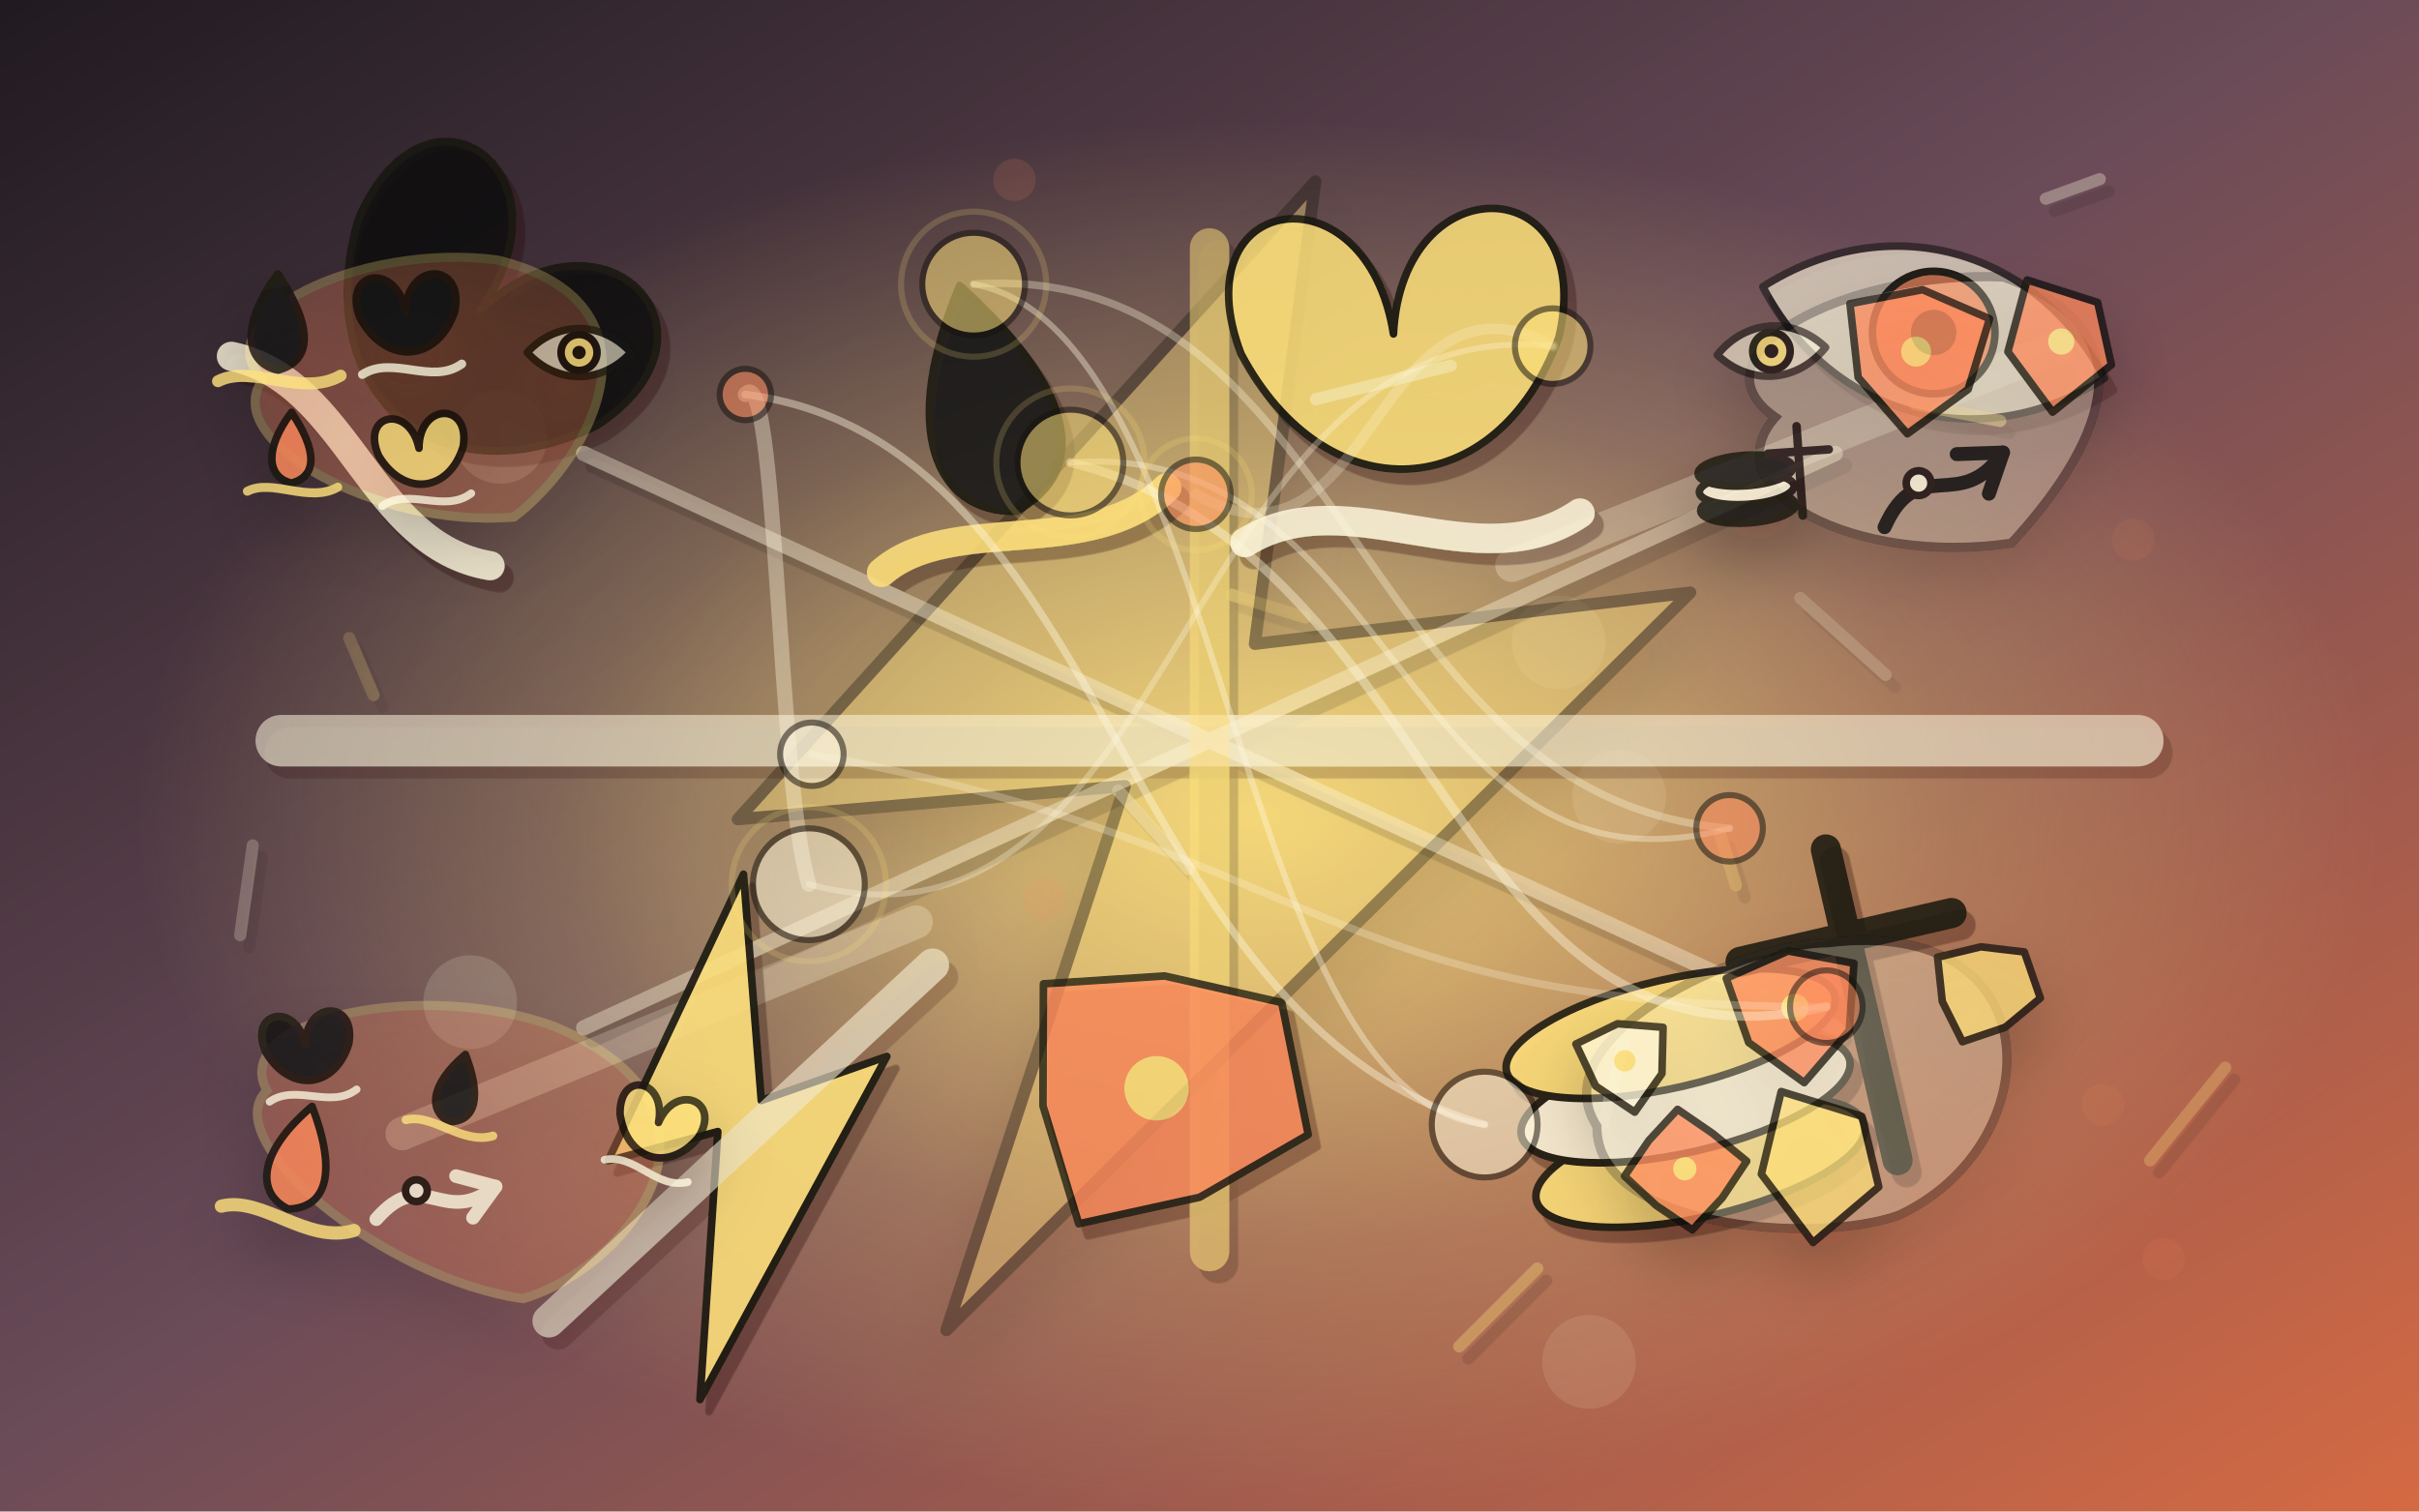
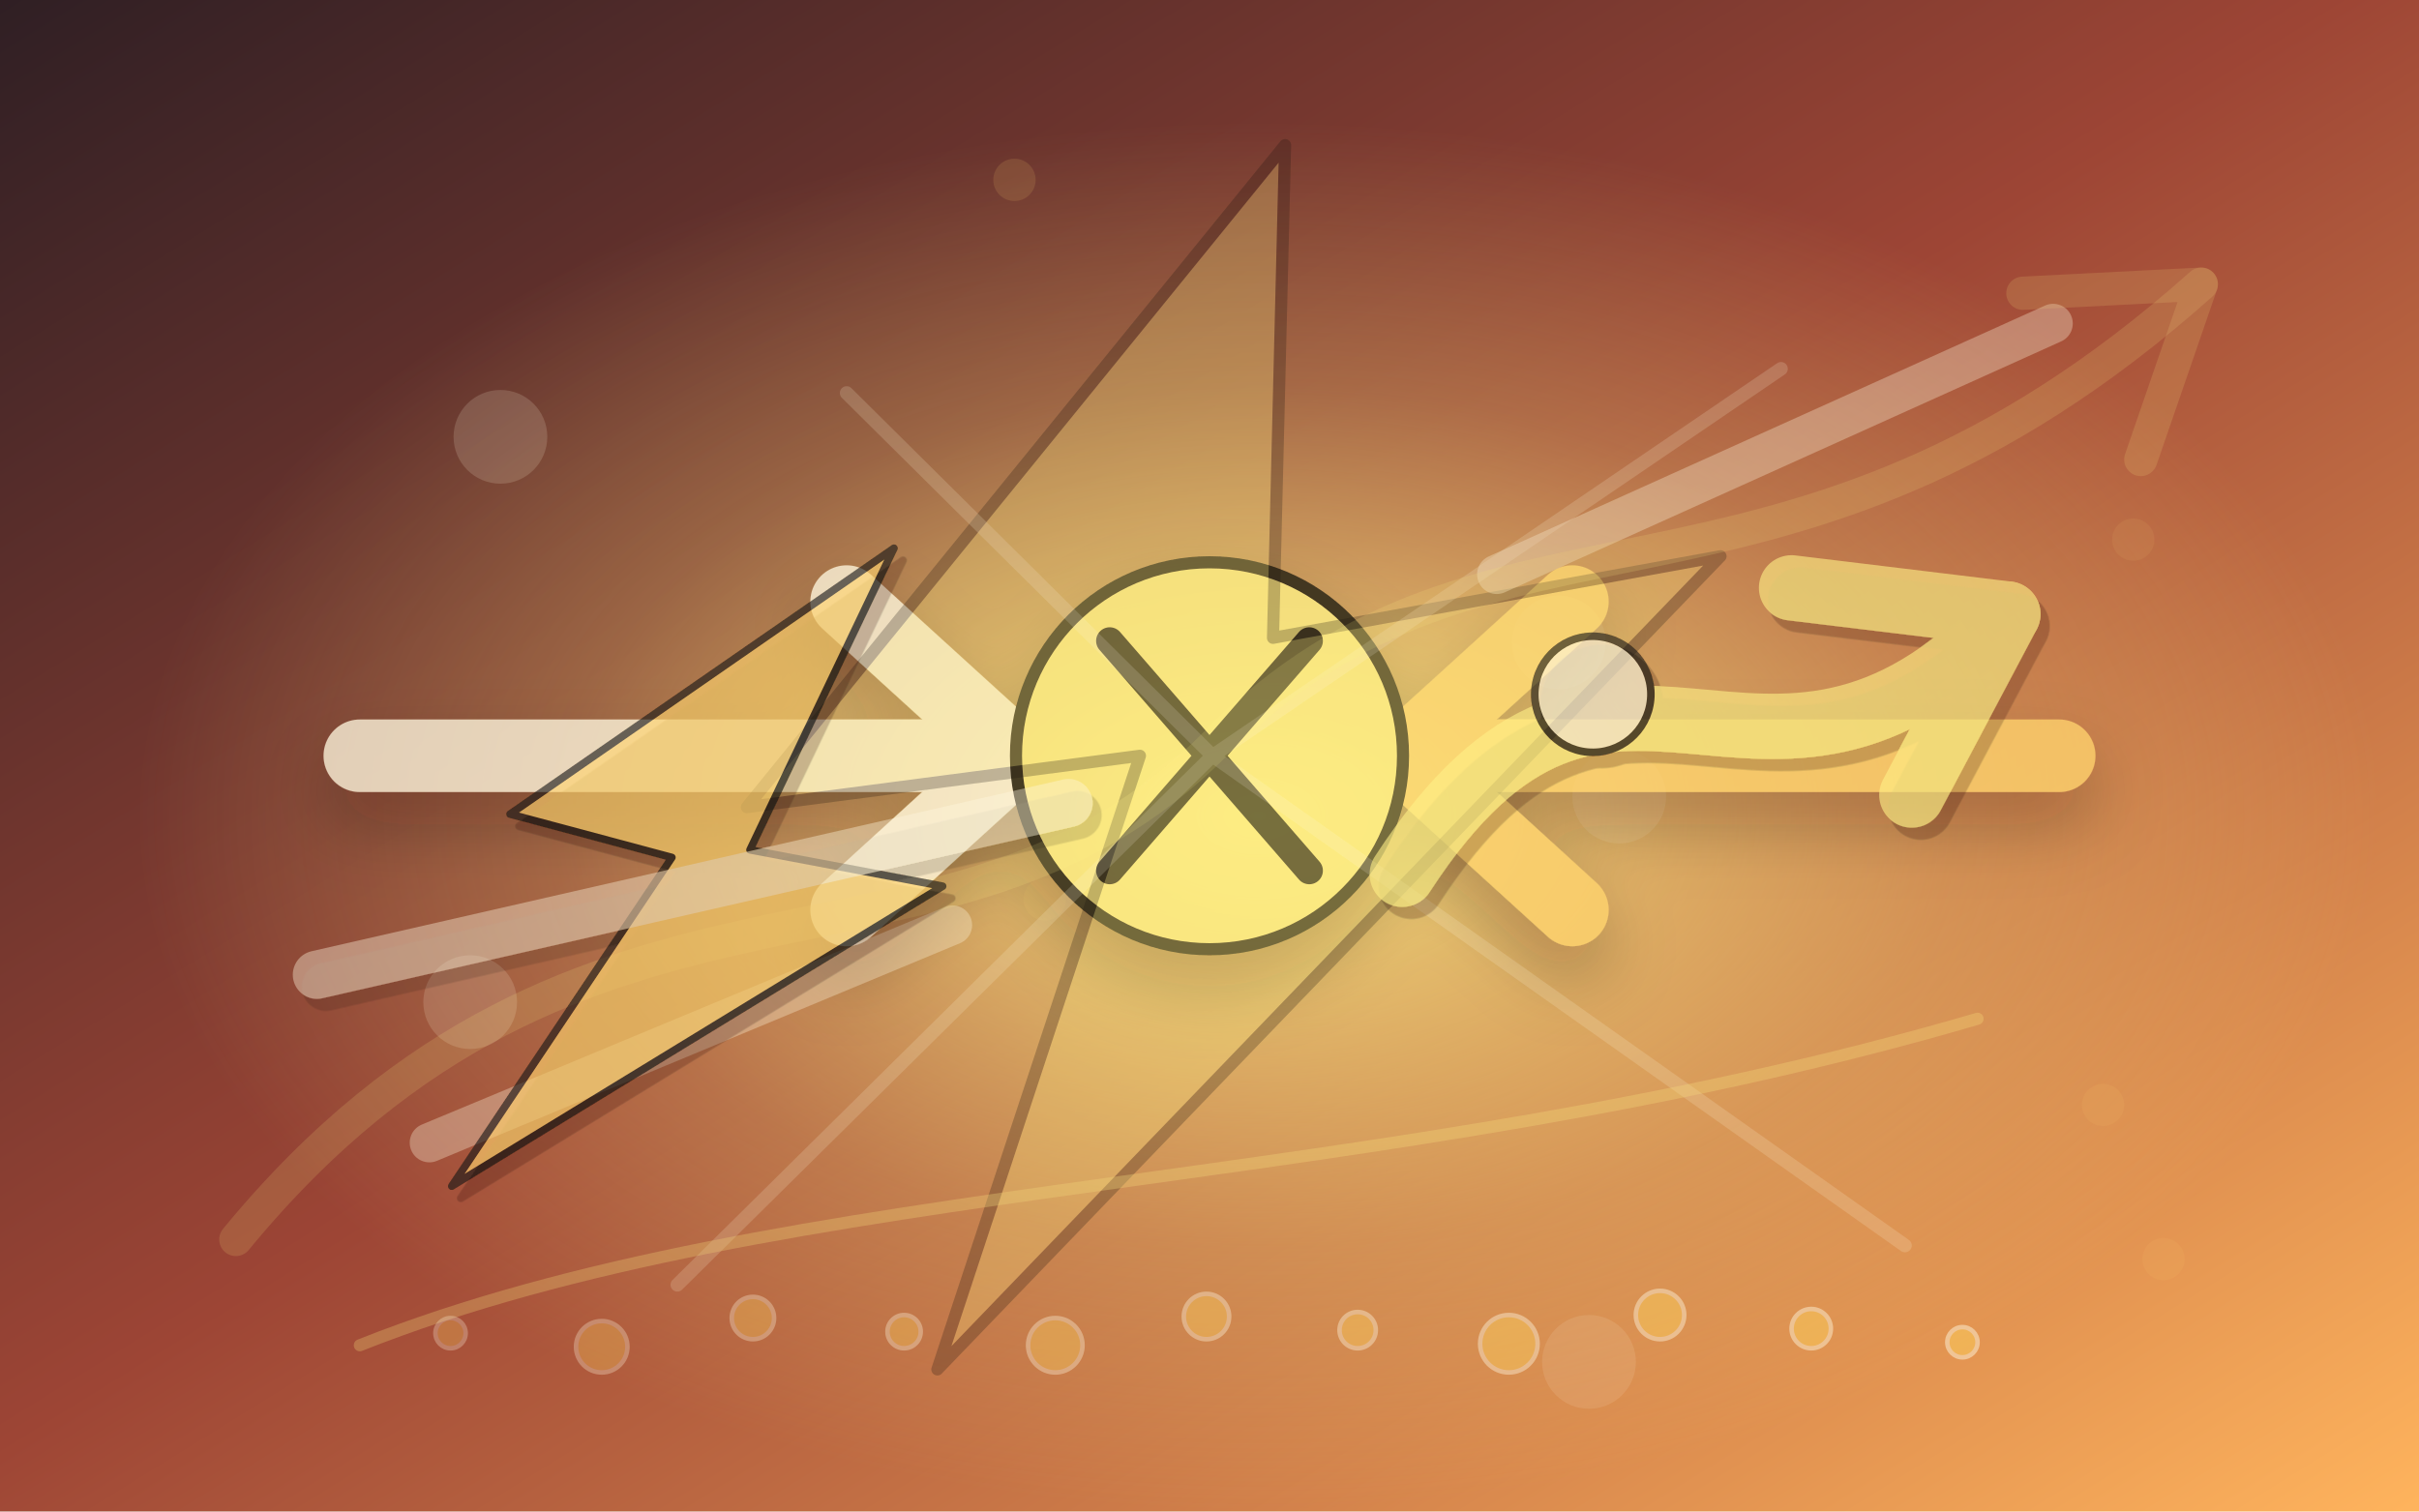
<svg xmlns="http://www.w3.org/2000/svg" width="1600" height="1000" viewBox="0 0 1600 1000" role="img" aria-labelledby="title desc">
  <defs>
    <linearGradient id="posterBg" x1="0" y1="0" x2="1" y2="1">
-       <stop offset="0%" stop-color="#201a20" />
-       <stop offset="48%" stop-color="#6a4b58" />
-       <stop offset="100%" stop-color="#d56a43" />
+       <stop offset="0%" stop-color="#2f1f24" />
+       <stop offset="48%" stop-color="#9d4535" />
+       <stop offset="100%" stop-color="#ffb45d" />
    </linearGradient>
    <radialGradient id="warmGlow" cx="52%" cy="54%" r="46%">
-       <stop offset="0%" stop-color="#ffe27b" stop-opacity=".88" />
-       <stop offset="62%" stop-color="#ffe27b" stop-opacity=".24" />
-       <stop offset="100%" stop-color="#ffe27b" stop-opacity="0" />
+       <stop offset="0%" stop-color="#fff085" stop-opacity=".88" />
+       <stop offset="62%" stop-color="#fff085" stop-opacity=".24" />
+       <stop offset="100%" stop-color="#fff085" stop-opacity="0" />
    </radialGradient>
    <filter id="posterShadow" x="-20%" y="-20%" width="140%" height="150%">
      <feDropShadow dx="0" dy="22" stdDeviation="22" flood-color="#140d08" flood-opacity=".32" />
    </filter>
    <filter id="hardInk" x="-20%" y="-20%" width="140%" height="150%">
      <feDropShadow dx="6" dy="8" stdDeviation="0" flood-color="#12100c" flood-opacity=".34" />
    </filter>
    <style>
      .ink { stroke: #16120d; stroke-width: 8; stroke-linecap: round; stroke-linejoin: round; }
      .thin { stroke: #16120d; stroke-width: 5; stroke-linecap: round; stroke-linejoin: round; }
    </style>
  </defs>
  <rect width="1600" height="1000" fill="url(#posterBg)" />
  <rect width="1600" height="1000" fill="url(#warmGlow)" />
-   <circle cx="1391" cy="731" r="14" fill="#ff8b5c" opacity="0.08" />
+   <circle cx="1391" cy="731" r="14" fill="#ffd36d" opacity="0.08" />
  <circle cx="1031" cy="425" r="31" fill="#fff8df" opacity="0.11" />
-   <circle cx="671" cy="119" r="14" fill="#ff8b5c" opacity="0.13" />
+   <circle cx="671" cy="119" r="14" fill="#ffd36d" opacity="0.13" />
  <circle cx="311" cy="663" r="31" fill="#fff8df" opacity="0.16" />
-   <circle cx="1411" cy="357" r="14" fill="#ff8b5c" opacity="0.08" />
+   <circle cx="1411" cy="357" r="14" fill="#ffd36d" opacity="0.08" />
  <circle cx="1051" cy="901" r="31" fill="#fff8df" opacity="0.11" />
-   <circle cx="691" cy="595" r="14" fill="#ff8b5c" opacity="0.13" />
+   <circle cx="691" cy="595" r="14" fill="#ffd36d" opacity="0.13" />
  <circle cx="331" cy="289" r="31" fill="#fff8df" opacity="0.16" />
-   <circle cx="1431" cy="833" r="14" fill="#ff8b5c" opacity="0.08" />
+   <circle cx="1431" cy="833" r="14" fill="#ffd36d" opacity="0.08" />
  <circle cx="1071" cy="527" r="31" fill="#fff8df" opacity="0.11" />
-   <g filter="url(#posterShadow)" opacity=".36">
-     <g id="poster-force-lightning">
-       <path d="M870 120 L488 542 L744 520 L626 880 L1118 392 L830 426Z" fill="#ffe27b" class="ink" />
-       <path d="M266 750 L606 610 M1000 374 L1360 230" stroke="#fff8df" stroke-width="22" stroke-linecap="round" opacity=".72" />
+   <g id="semantic-scene" data-scene-group="C05_FORCE_CUT_BREAK" data-primary-category="force" filter="url(#posterShadow)" opacity=".76">
+     <g id="poster-force-pressure-arrows">
+       <path d="M238 500 L672 500" stroke="#fff8df" stroke-width="48" stroke-linecap="round" />
+       <path d="M672 500 L560 398 M672 500 L560 602" stroke="#fff8df" stroke-width="48" stroke-linecap="round" />
+       <path d="M1362 500 L928 500" stroke="#ffd36d" stroke-width="48" stroke-linecap="round" />
+       <path d="M928 500 L1040 398 M928 500 L1040 602" stroke="#ffd36d" stroke-width="48" stroke-linecap="round" />
+       <circle cx="800" cy="500" r="128" fill="#fff085" class="ink" />
+       <path d="M734 424 L866 576 M866 424 L734 576" stroke="#16120d" stroke-width="18" stroke-linecap="round" />
    </g>
  </g>
-   <g id="pair-signature-mural" filter="url(#hardInk)">
-     <g opacity=".98">
-       <path d="M186 490 L1414 490" stroke="#fff8df" stroke-width="34" stroke-linecap="round" opacity=".55" />
-       <path d="M800 164 L800 828" stroke="#ffe27b" stroke-width="26" stroke-linecap="round" opacity=".5" />
-       <path d="M386 300 L1214 680 M1214 300 L386 680" stroke="#fff8df" stroke-width="10" stroke-linecap="round" opacity=".38" />
-       <g transform="rotate(20.0 303.0 228.0)">
-         <g transform="rotate(21 303.0 228.0)" opacity=".84">
-           <path d="M198.8 208.7 C164.0 100.6 287.6 89.0 299.1 201.0 C310.7 89.0 438.1 100.6 407.2 208.7 C360.9 316.8 249.0 316.8 198.8 208.7Z" fill="#111111" class="thin" />
-           <path d="M194.9 332.2 C264.4 293.6 345.5 367.0 414.9 324.5" fill="none" stroke="#fff8df" stroke-width="19.3" stroke-linecap="round" />
-         </g>
-       </g>
-       <g transform="rotate(-14.0 657.0 278.0)">
-         <g opacity=".86">
-           <path d="M657.0 186.2 C594.8 269.1 605.2 328.3 657.0 340.2 C713.2 325.4 713.2 269.1 657.0 186.2Z" fill="#111111" class="thin" />
-           <path d="M560.8 357.9 C615.6 329.8 695.5 384.6 757.6 349.0" fill="none" stroke="#ffe27b" stroke-width="19.2" stroke-linecap="round" />
-         </g>
-       </g>
-       <g transform="rotate(-9.0 927.0 248.0)">
-         <g transform="rotate(6 927.0 248.0)" opacity=".84">
-           <path d="M821.7 228.5 C786.6 119.3 911.4 107.6 923.1 220.7 C934.8 107.6 1063.5 119.3 1032.3 228.5 C985.5 337.7 872.4 337.7 821.7 228.5Z" fill="#ffe27b" class="thin" />
-           <path d="M817.8 353.3 C888.0 314.3 969.9 388.4 1040.1 345.5" fill="none" stroke="#fff8df" stroke-width="19.5" stroke-linecap="round" />
-         </g>
-       </g>
-       <g transform="rotate(15.0 1279.0 220.0)">
-         <g opacity=".84">
-           <path d="M1162.0 220.0 C1228.0 148.0 1330.0 148.0 1396.0 220.0 C1330.0 292.0 1228.0 292.0 1162.0 220.0Z" fill="#fff8df" opacity=".74" class="thin" />
-           <circle cx="1279.0" cy="220.0" r="40.5" fill="#ff8b5c" class="thin" />
-           <circle cx="1279.0" cy="220.0" r="15.0" fill="#16120d" />
-         </g>
-       </g>
-       <g transform="rotate(-15.0 491.0 750.0)">
-         <g transform="rotate(6 491.0 750.0)" opacity=".88">
-           <path d="M518.6 580.6 L400.4 753.9 L475.2 746.1 L435.8 919.4 L593.4 714.5 L506.8 730.3Z" fill="#ffe27b" class="thin" />
-           <path d="M345.2 852.4 L632.8 659.4" stroke="#fff8df" stroke-width="21.7" stroke-linecap="round" opacity=".62" />
-         </g>
-       </g>
-       <g transform="rotate(-22.0 765.0 720.0)">
-         <g opacity=".78">
-           <polygon points="846.5,786.0 764.4,797.5 683.7,783.8 691.0,702.5 721.5,627.9 797.8,653.1 863.0,698.4" fill="#ff8b5c" class="thin" />
-           <circle cx="765.0" cy="720.0" r="21.3" fill="#ffe27b" />
-         </g>
-       </g>
-       <g transform="rotate(-13.0 1131.0 690.0)">
-         <g opacity=".86">
-           <ellipse cx="1107.1" cy="765.6" rx="111.4" ry="35.8" fill="#ffe27b" class="thin" />
-           <ellipse cx="1107.1" cy="721.8" rx="111.4" ry="35.8" fill="#fff8df" class="thin" />
-           <ellipse cx="1107.1" cy="678.1" rx="111.4" ry="35.8" fill="#ffe27b" class="thin" />
-           <path d="M1234.5 582.5 L1234.5 793.5 M1162.8 642.2 L1306.1 642.2" stroke="#16120d" stroke-width="19.9" stroke-linecap="round" />
-         </g>
-       </g>
-       <path d="M218.5 441.0 L259.5 441.0" stroke="#ffe27b" stroke-width="8" stroke-linecap="round" opacity="0.18" transform="rotate(67 239.0 441.0)" />
-       <path d="M133.0 589.0 L193.0 589.0" stroke="#fff8df" stroke-width="8" stroke-linecap="round" opacity="0.23" transform="rotate(98 163.0 589.0)" />
-       <path d="M1407.5 737.0 L1486.5 737.0" stroke="#ffe27b" stroke-width="8" stroke-linecap="round" opacity="0.28" transform="rotate(129 1447.0 737.0)" />
-       <path d="M1352.0 125.0 L1390.0 125.0" stroke="#fff8df" stroke-width="8" stroke-linecap="round" opacity="0.33" transform="rotate(160 1371.0 125.0)" />
-       <path d="M1266.5 273.0 L1323.5 273.0" stroke="#ffe27b" stroke-width="8" stroke-linecap="round" opacity="0.38" transform="rotate(11 1295.0 273.0)" />
-       <path d="M1181.0 421.0 L1257.0 421.0" stroke="#fff8df" stroke-width="8" stroke-linecap="round" opacity="0.18" transform="rotate(42 1219.0 421.0)" />
-       <path d="M1125.5 569.0 L1160.5 569.0" stroke="#ffe27b" stroke-width="8" stroke-linecap="round" opacity="0.23" transform="rotate(73 1143.0 569.0)" />
-       <path d="M1040.0 717.0 L1094.0 717.0" stroke="#fff8df" stroke-width="8" stroke-linecap="round" opacity="0.28" transform="rotate(104 1067.0 717.0)" />
-       <path d="M954.5 865.0 L1027.5 865.0" stroke="#ffe27b" stroke-width="8" stroke-linecap="round" opacity="0.33" transform="rotate(135 991.0 865.0)" />
-       <path d="M869.0 253.0 L961.0 253.0" stroke="#fff8df" stroke-width="8" stroke-linecap="round" opacity="0.38" transform="rotate(166 915.0 253.0)" />
-       <path d="M813.5 401.0 L864.5 401.0" stroke="#ffe27b" stroke-width="8" stroke-linecap="round" opacity="0.18" transform="rotate(17 839.0 401.0)" />
-       <path d="M728.0 549.0 L798.0 549.0" stroke="#fff8df" stroke-width="8" stroke-linecap="round" opacity="0.23" transform="rotate(48 763.0 549.0)" />
-     </g>
+   <g id="semantic-atmosphere" opacity=".72">
+     <path d="M850 96 L494 534 L754 500 L620 906 L1138 368 L842 422Z" fill="#fff085" opacity=".34" class="ink" />
+     <path d="M284 756 L630 612 M990 380 L1358 214" stroke="#fff8df" stroke-width="26" stroke-linecap="round" opacity=".44" />
+     <path d="M802 500 L560 260 M802 500 L1178 244 M802 500 L1260 824 M802 500 L448 850" stroke="#fff8df" stroke-width="9" stroke-linecap="round" opacity=".24" />
+     <path d="M156 820 C388 538 626 672 804 492 C986 308 1178 436 1456 188" fill="none" stroke="#fff085" stroke-width="22" stroke-linecap="round" opacity=".20" />
+     <path d="M1456 188 L1338 194 M1456 188 L1416 304" fill="none" stroke="#fff085" stroke-width="22" stroke-linecap="round" opacity=".20" />
+     <path d="M238 890 C520 778 912 790 1308 674" fill="none" stroke="#fff085" stroke-width="8" stroke-linecap="round" opacity=".34" />
  </g>
-   <g id="semantic-layer-icons" filter="url(#posterShadow)">
-     <g transform="rotate(0.0 289.0 251.0)" opacity=".92">
-       <path d="M174.0 251.0 C134.0 211.0 238.0 160.0 329.0 172.0 C444.0 200.0 393.0 302.0 340.0 342.0 C249.0 350.0 144.0 291.0 174.0 251.0Z" fill="#ff8b5c" opacity=".28" stroke="#ffe27b" stroke-width="6" />
-       <g opacity=".86">
-         <path d="M183.8 181.4 C158.2 215.6 162.5 240.0 183.8 244.9 C207.0 238.8 207.0 215.6 183.8 181.4Z" fill="#111111" class="thin" />
-         <path d="M144.2 252.2 C166.7 240.6 199.7 263.2 225.3 248.5" fill="none" stroke="#ffe27b" stroke-width="7.9" stroke-linecap="round" />
-       </g>
-       <g transform="rotate(-4 269.9 214.2)" opacity=".84">
-         <path d="M238.6 208.4 C228.1 176.0 265.3 172.5 268.7 206.1 C272.2 172.5 310.5 176.0 301.2 208.4 C287.3 240.9 253.7 240.9 238.6 208.4Z" fill="#111111" class="thin" />
-         <path d="M237.4 245.6 C258.3 234.0 282.7 256.0 303.5 243.2" fill="none" stroke="#fff8df" stroke-width="5.8" stroke-linecap="round" />
-       </g>
-       <g opacity=".84">
-         <path d="M348.7 233.2 C368.0 212.1 398.0 212.1 417.3 233.2 C398.0 254.4 368.0 254.4 348.7 233.2Z" fill="#fff8df" opacity=".74" class="thin" />
-         <circle cx="383.0" cy="233.2" r="11.9" fill="#ffe27b" class="thin" />
-         <circle cx="383.0" cy="233.2" r="4.4" fill="#16120d" />
-       </g>
-       <g opacity=".86">
-         <path d="M192.8 272.8 C173.9 298.0 177.1 316.0 192.8 319.6 C209.9 315.1 209.9 298.0 192.8 272.8Z" fill="#ff8b5c" class="thin" />
-         <path d="M163.6 325.0 C180.2 316.4 204.5 333.1 223.4 322.3" fill="none" stroke="#ffe27b" stroke-width="5.9" stroke-linecap="round" />
-       </g>
-       <g transform="rotate(-6 278.9 303.7)" opacity=".84">
-         <path d="M250.8 298.5 C241.5 269.4 274.7 266.2 277.9 296.4 C281.0 266.2 315.3 269.4 307.0 298.5 C294.5 327.6 264.3 327.6 250.8 298.5Z" fill="#ffe27b" class="thin" />
-         <path d="M249.8 331.8 C268.5 321.4 290.3 341.1 309.1 329.7" fill="none" stroke="#fff8df" stroke-width="5.2" stroke-linecap="round" />
+   <g id="semantic-focal-cues" filter="url(#hardInk)">
+     <g transform="rotate(3.0 464.0 581.0)" opacity=".70">
+       <g transform="rotate(18 464.0 581.0)" opacity=".88">
+         <path d="M504.6 331.6 L330.6 586.8 L440.8 575.2 L382.8 830.4 L614.8 528.8 L487.2 552.0Z" fill="#ffd36d" class="thin" />
+         <path d="M249.4 731.8 L672.8 447.6" stroke="#fff8df" stroke-width="31.9" stroke-linecap="round" opacity=".62" />
      </g>
    </g>
-     <g transform="rotate(-4.0 1275.0 269.0)" opacity=".92">
-       <path d="M1174.0 269.0 C1118.0 224.0 1226.0 175.0 1331.0 187.0 C1432.0 231.0 1383.0 307.0 1324.0 363.0 C1219.0 371.0 1128.0 314.0 1174.0 269.0Z" fill="#fff8df" opacity=".28" stroke="#111111" stroke-width="6" />
-       <g opacity=".84">
-         <path d="M1138.6 225.2 C1158.9 203.1 1190.2 203.1 1210.4 225.2 C1190.2 247.2 1158.9 247.2 1138.6 225.2Z" fill="#fff8df" opacity=".74" class="thin" />
-         <circle cx="1174.5" cy="225.2" r="12.4" fill="#ffe27b" class="thin" />
-         <circle cx="1174.5" cy="225.2" r="4.6" fill="#16120d" />
-       </g>
-       <g opacity=".78">
-         <polygon points="1302.5,259.5 1260.4,286.0 1230.5,246.5 1228.5,197.5 1277.0,191.6 1319.9,213.9" fill="#ff8b5c" class="thin" />
-         <circle cx="1269.9" cy="232.2" r="9.9" fill="#ffe27b" />
-       </g>
-       <g opacity=".78">
-         <polygon points="1398.2,249.9 1357.2,278.4 1330.5,236.5 1346.5,190.0 1392.0,208.1" fill="#ff8b5c" class="thin" />
-         <circle cx="1366.2" cy="232.2" r="8.7" fill="#ffe27b" />
-       </g>
+     <g transform="rotate(5.0 1134.0 476.0)" opacity=".70">
      <g opacity=".86">
-         <ellipse cx="1151.8" cy="327.4" rx="31.4" ry="10.1" fill="#111111" class="thin" />
-         <ellipse cx="1151.8" cy="315.1" rx="31.4" ry="10.1" fill="#fff8df" class="thin" />
-         <ellipse cx="1151.8" cy="302.8" rx="31.4" ry="10.1" fill="#111111" class="thin" />
-         <path d="M1187.6 275.9 L1187.6 335.2 M1167.5 292.7 L1207.8 292.7" stroke="#16120d" stroke-width="5.6" stroke-linecap="round" />
-       </g>
-       <g opacity=".86">
-         <path d="M1241.0 346.6 C1266.5 298.7 1291.0 342.5 1322.6 302.8" fill="none" stroke="#111111" stroke-width="9.2" stroke-linecap="round" />
-         <path d="M1322.6 302.8 L1292.0 301.7 M1322.6 302.8 L1311.4 329.3" fill="none" stroke="#111111" stroke-width="9.2" stroke-linecap="round" />
-         <circle cx="1265.5" cy="319.1" r="8.2" fill="#fff8df" class="thin" />
-       </g>
-     </g>
-     <g transform="rotate(13.0 313.0 753.0)" opacity=".92">
-       <path d="M173.0 753.0 C137.0 713.0 257.0 657.0 349.0 669.0 C489.0 693.0 433.0 813.0 369.0 849.0 C277.0 857.0 147.0 793.0 173.0 753.0Z" fill="#ff8b5c" opacity=".28" stroke="#ffe27b" stroke-width="6" />
-       <g transform="rotate(-19 194.4 724.4)" opacity=".84">
-         <path d="M166.8 719.3 C157.6 690.8 190.3 687.7 193.3 717.3 C196.4 687.7 230.1 690.8 221.9 719.3 C209.7 747.9 180.1 747.9 166.8 719.3Z" fill="#111111" class="thin" />
-         <path d="M165.8 752.0 C184.2 741.8 205.6 761.2 223.9 749.9" fill="none" stroke="#fff8df" stroke-width="5.1" stroke-linecap="round" />
-       </g>
-       <g opacity=".86">
-         <path d="M295.5 700.2 C277.0 724.8 280.1 742.4 295.5 745.9 C312.2 741.5 312.2 724.8 295.5 700.2Z" fill="#111111" class="thin" />
-         <path d="M266.9 751.2 C283.2 742.8 306.9 759.1 325.4 748.6" fill="none" stroke="#ffe27b" stroke-width="5.7" stroke-linecap="round" />
-       </g>
-       <g transform="rotate(4 430.6 722.4)" opacity=".84">
-         <path d="M403.6 717.4 C394.6 689.4 426.6 686.4 429.6 715.4 C432.6 686.4 465.6 689.4 457.6 717.4 C445.6 745.4 416.6 745.4 403.6 717.4Z" fill="#ffe27b" class="thin" />
-         <path d="M402.6 749.4 C420.6 739.4 441.6 758.4 459.6 747.4" fill="none" stroke="#fff8df" stroke-width="5.0" stroke-linecap="round" />
-       </g>
-       <g opacity=".86">
-         <path d="M204.4 756.5 C176.2 794.1 180.9 820.9 204.4 826.2 C229.8 819.5 229.8 794.1 204.4 756.5Z" fill="#ff8b5c" class="thin" />
-         <path d="M160.8 834.3 C185.6 821.5 221.8 846.3 249.9 830.2" fill="none" stroke="#ffe27b" stroke-width="8.7" stroke-linecap="round" />
-       </g>
-       <g opacity=".86">
-         <path d="M262.6 819.6 C285.1 777.3 306.7 816.0 334.6 780.9" fill="none" stroke="#fff8df" stroke-width="9.0" stroke-linecap="round" />
-         <path d="M334.6 780.9 L307.6 780.0 M334.6 780.9 L324.7 804.3" fill="none" stroke="#fff8df" stroke-width="9.0" stroke-linecap="round" />
-         <circle cx="284.2" cy="795.3" r="7.2" fill="#fff8df" class="thin" />
-       </g>
-     </g>
-     <g transform="rotate(-12.0 1203.0 714.0)" opacity=".92">
-       <path d="M1053.0 714.0 C1028.0 648.0 1170.0 615.0 1228.0 627.0 C1378.0 640.0 1345.0 788.0 1236.0 813.0 C1178.0 821.0 1038.0 780.0 1053.0 714.0Z" fill="#fff8df" opacity=".28" stroke="#111111" stroke-width="6" />
-       <g opacity=".78">
-         <polygon points="1102.3,688.8 1079.4,710.0 1057.7,687.7 1050.7,657.8 1080.4,650.4 1109.4,659.0" fill="#fff8df" class="thin" />
-         <circle cx="1080.0" cy="675.4" r="7.1" fill="#ffe27b" />
-       </g>
-       <g opacity=".78">
-         <polygon points="1229.4,686.7 1193.1,714.2 1162.7,680.6 1157.0,636.0 1200.8,626.8 1241.7,643.8" fill="#ff8b5c" class="thin" />
-         <circle cx="1197.5" cy="664.4" r="9.1" fill="#ffe27b" />
-       </g>
-       <g opacity=".78">
-         <polygon points="1357.5,692.0 1330.8,706.0 1301.1,709.5 1293.6,680.7 1296.6,651.4 1326.0,650.6 1353.5,659.9" fill="#ffe27b" class="thin" />
-         <circle cx="1322.0" cy="678.4" r="7.0" fill="#ffe27b" />
-       </g>
-       <g opacity=".78">
-         <polygon points="1145.1,757.1 1124.2,777.5 1100.5,794.1 1080.4,773.3 1064.0,750.0 1084.6,730.3 1107.5,714.1 1126.8,734.4" fill="#ff8b5c" class="thin" />
-         <circle cx="1104.0" cy="753.5" r="7.7" fill="#ffe27b" />
-       </g>
-       <g opacity=".78">
-         <polygon points="1227.0,791.9 1176.8,818.9 1152.8,767.5 1177.0,716.8 1225.8,744.0" fill="#ffe27b" class="thin" />
-         <circle cx="1193.5" cy="767.5" r="10.4" fill="#ffe27b" />
+         <path d="M937.2 596.0 C1057.2 370.4 1172.4 576.8 1321.2 389.6" fill="none" stroke="#fff085" stroke-width="43.2" stroke-linecap="round" />
+         <path d="M1321.2 389.6 L1177.2 384.8 M1321.2 389.6 L1268.4 514.4" fill="none" stroke="#fff085" stroke-width="43.2" stroke-linecap="round" />
+         <circle cx="1052.4" cy="466.4" r="38.4" fill="#fff8df" class="thin" />
      </g>
    </g>
  </g>
-   <g id="root-constellation">
-     <path d="M537.0 499.0 C872.5 560.0 872.5 667.0 1208.0 666.0" fill="none" stroke="#fff8df" stroke-width="5" stroke-linecap="round" opacity="0.26" />
-     <path d="M1208.0 666.0 C958.0 724.0 958.0 367.0 708.0 306.0" fill="none" stroke="#fff8df" stroke-width="6" stroke-linecap="round" opacity="0.41" />
-     <path d="M708.0 306.0 C926.0 289.0 926.0 606.0 1144.0 548.0" fill="none" stroke="#fff8df" stroke-width="4" stroke-linecap="round" opacity="0.37" />
-     <path d="M1144.0 548.0 C894.0 528.0 894.0 171.0 644.0 188.0" fill="none" stroke="#fff8df" stroke-width="5" stroke-linecap="round" opacity="0.33" />
-     <path d="M644.0 188.0 C813.0 219.0 813.0 724.0 982.0 744.0" fill="none" stroke="#fff8df" stroke-width="4" stroke-linecap="round" opacity="0.39" />
-     <path d="M982.0 744.0 C737.5 675.0 737.5 292.0 493.0 261.0" fill="none" stroke="#fff8df" stroke-width="5" stroke-linecap="round" opacity="0.42" />
-     <path d="M493.0 261.0 C514.0 235.0 514.0 516.0 535.0 585.0" fill="none" stroke="#fff8df" stroke-width="10" stroke-linecap="round" opacity="0.37" />
-     <path d="M535.0 585.0 C781.0 652.0 781.0 203.0 1027.0 229.0" fill="none" stroke="#fff8df" stroke-width="4" stroke-linecap="round" opacity="0.31" />
-     <path d="M1027.0 229.0 C909.0 165.0 909.0 394.0 791.0 327.0" fill="none" stroke="#fff8df" stroke-width="7" stroke-linecap="round" opacity="0.23" />
-     <circle cx="537.0" cy="499.0" r="21" fill="#fff8df" opacity=".52" stroke="#16120d" stroke-width="4" />
-     <circle cx="1208.0" cy="666.0" r="24" fill="#ff8b5c" opacity=".52" stroke="#16120d" stroke-width="4" />
-     <circle cx="708.0" cy="306.0" r="35" fill="#ffe27b" opacity=".52" stroke="#16120d" stroke-width="4" />
-     <circle cx="708.0" cy="306.0" r="49" fill="none" stroke="#ffe27b" stroke-width="4" opacity=".18" />
-     <circle cx="1144.0" cy="548.0" r="22" fill="#ff8b5c" opacity=".52" stroke="#16120d" stroke-width="4" />
-     <circle cx="644.0" cy="188.0" r="34" fill="#ffe27b" opacity=".52" stroke="#16120d" stroke-width="4" />
-     <circle cx="644.0" cy="188.0" r="48" fill="none" stroke="#ffe27b" stroke-width="4" opacity=".18" />
-     <circle cx="982.0" cy="744.0" r="35" fill="#fff8df" opacity=".52" stroke="#16120d" stroke-width="4" />
-     <circle cx="493.0" cy="261.0" r="17" fill="#ff8b5c" opacity=".52" stroke="#16120d" stroke-width="4" />
-     <circle cx="535.0" cy="585.0" r="37" fill="#fff8df" opacity=".52" stroke="#16120d" stroke-width="4" />
-     <circle cx="535.0" cy="585.0" r="51" fill="none" stroke="#ffe27b" stroke-width="4" opacity=".18" />
-     <circle cx="1027.0" cy="229.0" r="25" fill="#ffe27b" opacity=".52" stroke="#16120d" stroke-width="4" />
-     <circle cx="791.0" cy="327.0" r="23" fill="#ff8b5c" opacity=".52" stroke="#16120d" stroke-width="4" />
-     <circle cx="791.0" cy="327.0" r="37" fill="none" stroke="#ffe27b" stroke-width="4" opacity=".18" />
+   <g id="semantic-depth-cue">
+     <circle cx="298.0" cy="882.0" r="10" fill="#ffd35c" opacity="0.28" stroke="#fff8df" stroke-width="3" />
+     <circle cx="398.0" cy="891.0" r="17" fill="#ffd35c" opacity="0.30" stroke="#fff8df" stroke-width="3" />
+     <circle cx="498.0" cy="872.0" r="14" fill="#ffd35c" opacity="0.32" stroke="#fff8df" stroke-width="3" />
+     <circle cx="598.0" cy="881.0" r="11" fill="#ffd35c" opacity="0.34" stroke="#fff8df" stroke-width="3" />
+     <circle cx="698.0" cy="890.0" r="18" fill="#ffd35c" opacity="0.36" stroke="#fff8df" stroke-width="3" />
+     <circle cx="798.0" cy="871.0" r="15" fill="#ffd35c" opacity="0.38" stroke="#fff8df" stroke-width="3" />
+     <circle cx="898.0" cy="880.0" r="12" fill="#ffd35c" opacity="0.40" stroke="#fff8df" stroke-width="3" />
+     <circle cx="998.0" cy="889.0" r="19" fill="#ffd35c" opacity="0.42" stroke="#fff8df" stroke-width="3" />
+     <circle cx="1098.0" cy="870.0" r="16" fill="#ffd35c" opacity="0.44" stroke="#fff8df" stroke-width="3" />
+     <circle cx="1198.0" cy="879.0" r="13" fill="#ffd35c" opacity="0.46" stroke="#fff8df" stroke-width="3" />
+     <circle cx="1298.0" cy="888.0" r="10" fill="#ffd35c" opacity="0.48" stroke="#fff8df" stroke-width="3" />
  </g>
</svg>
